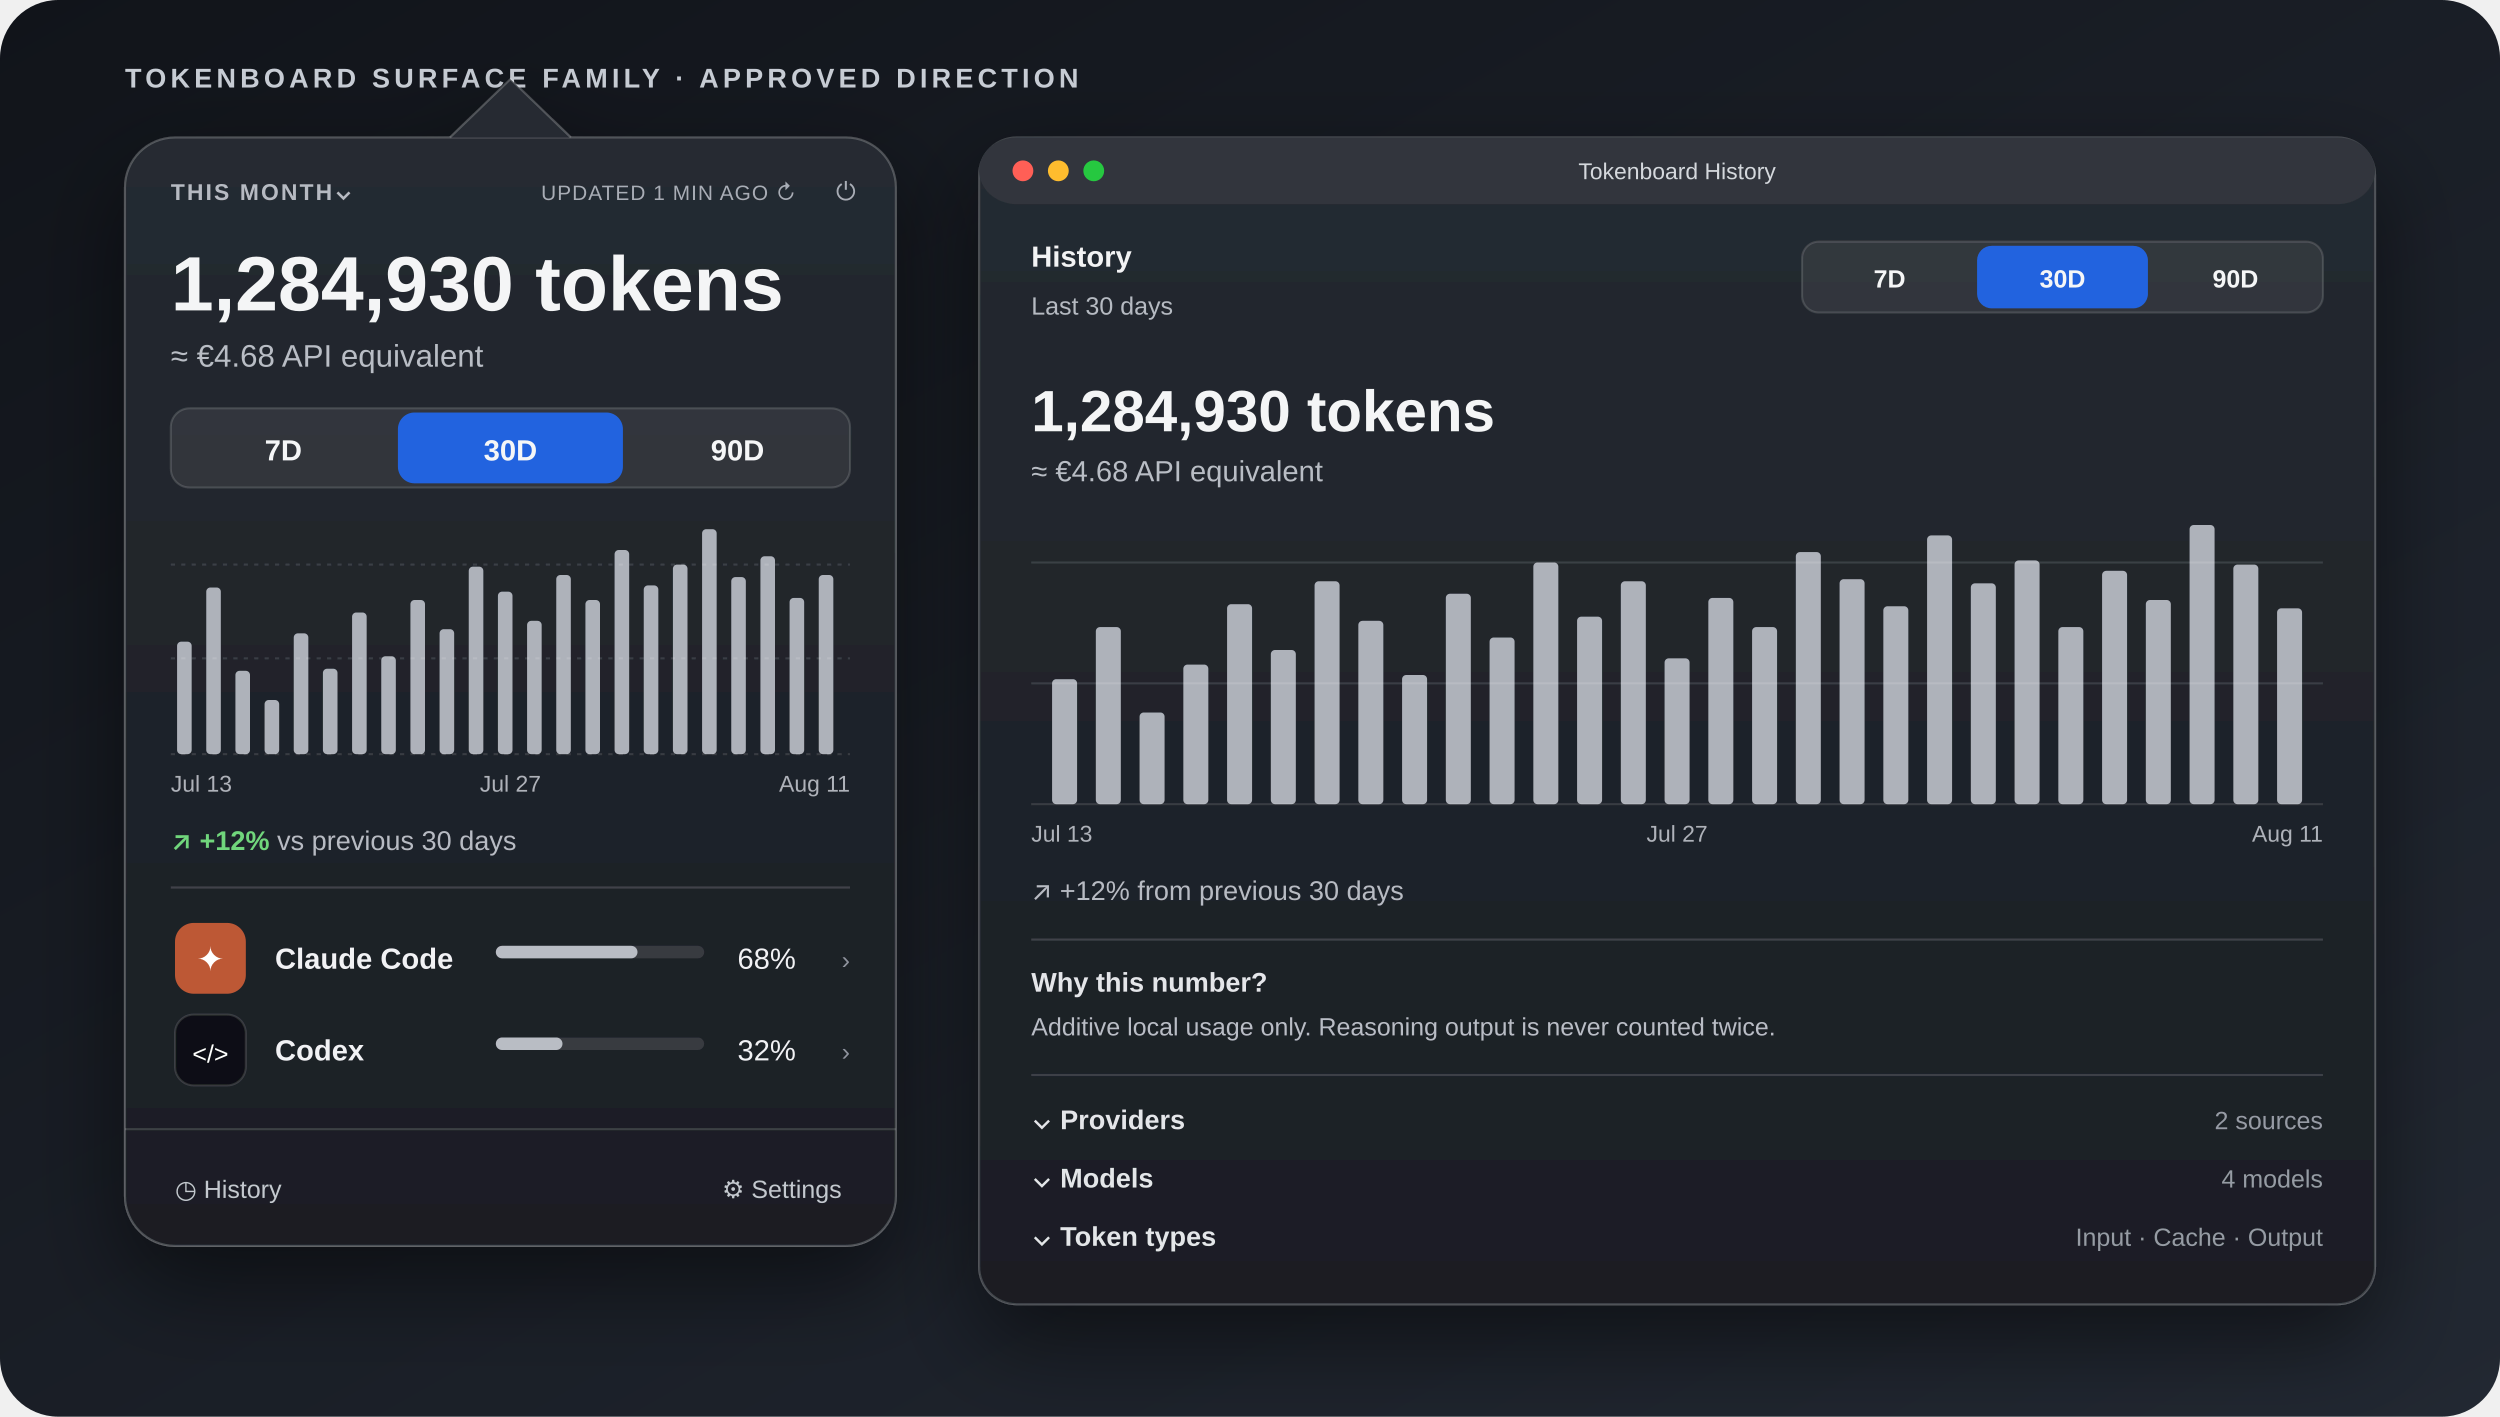
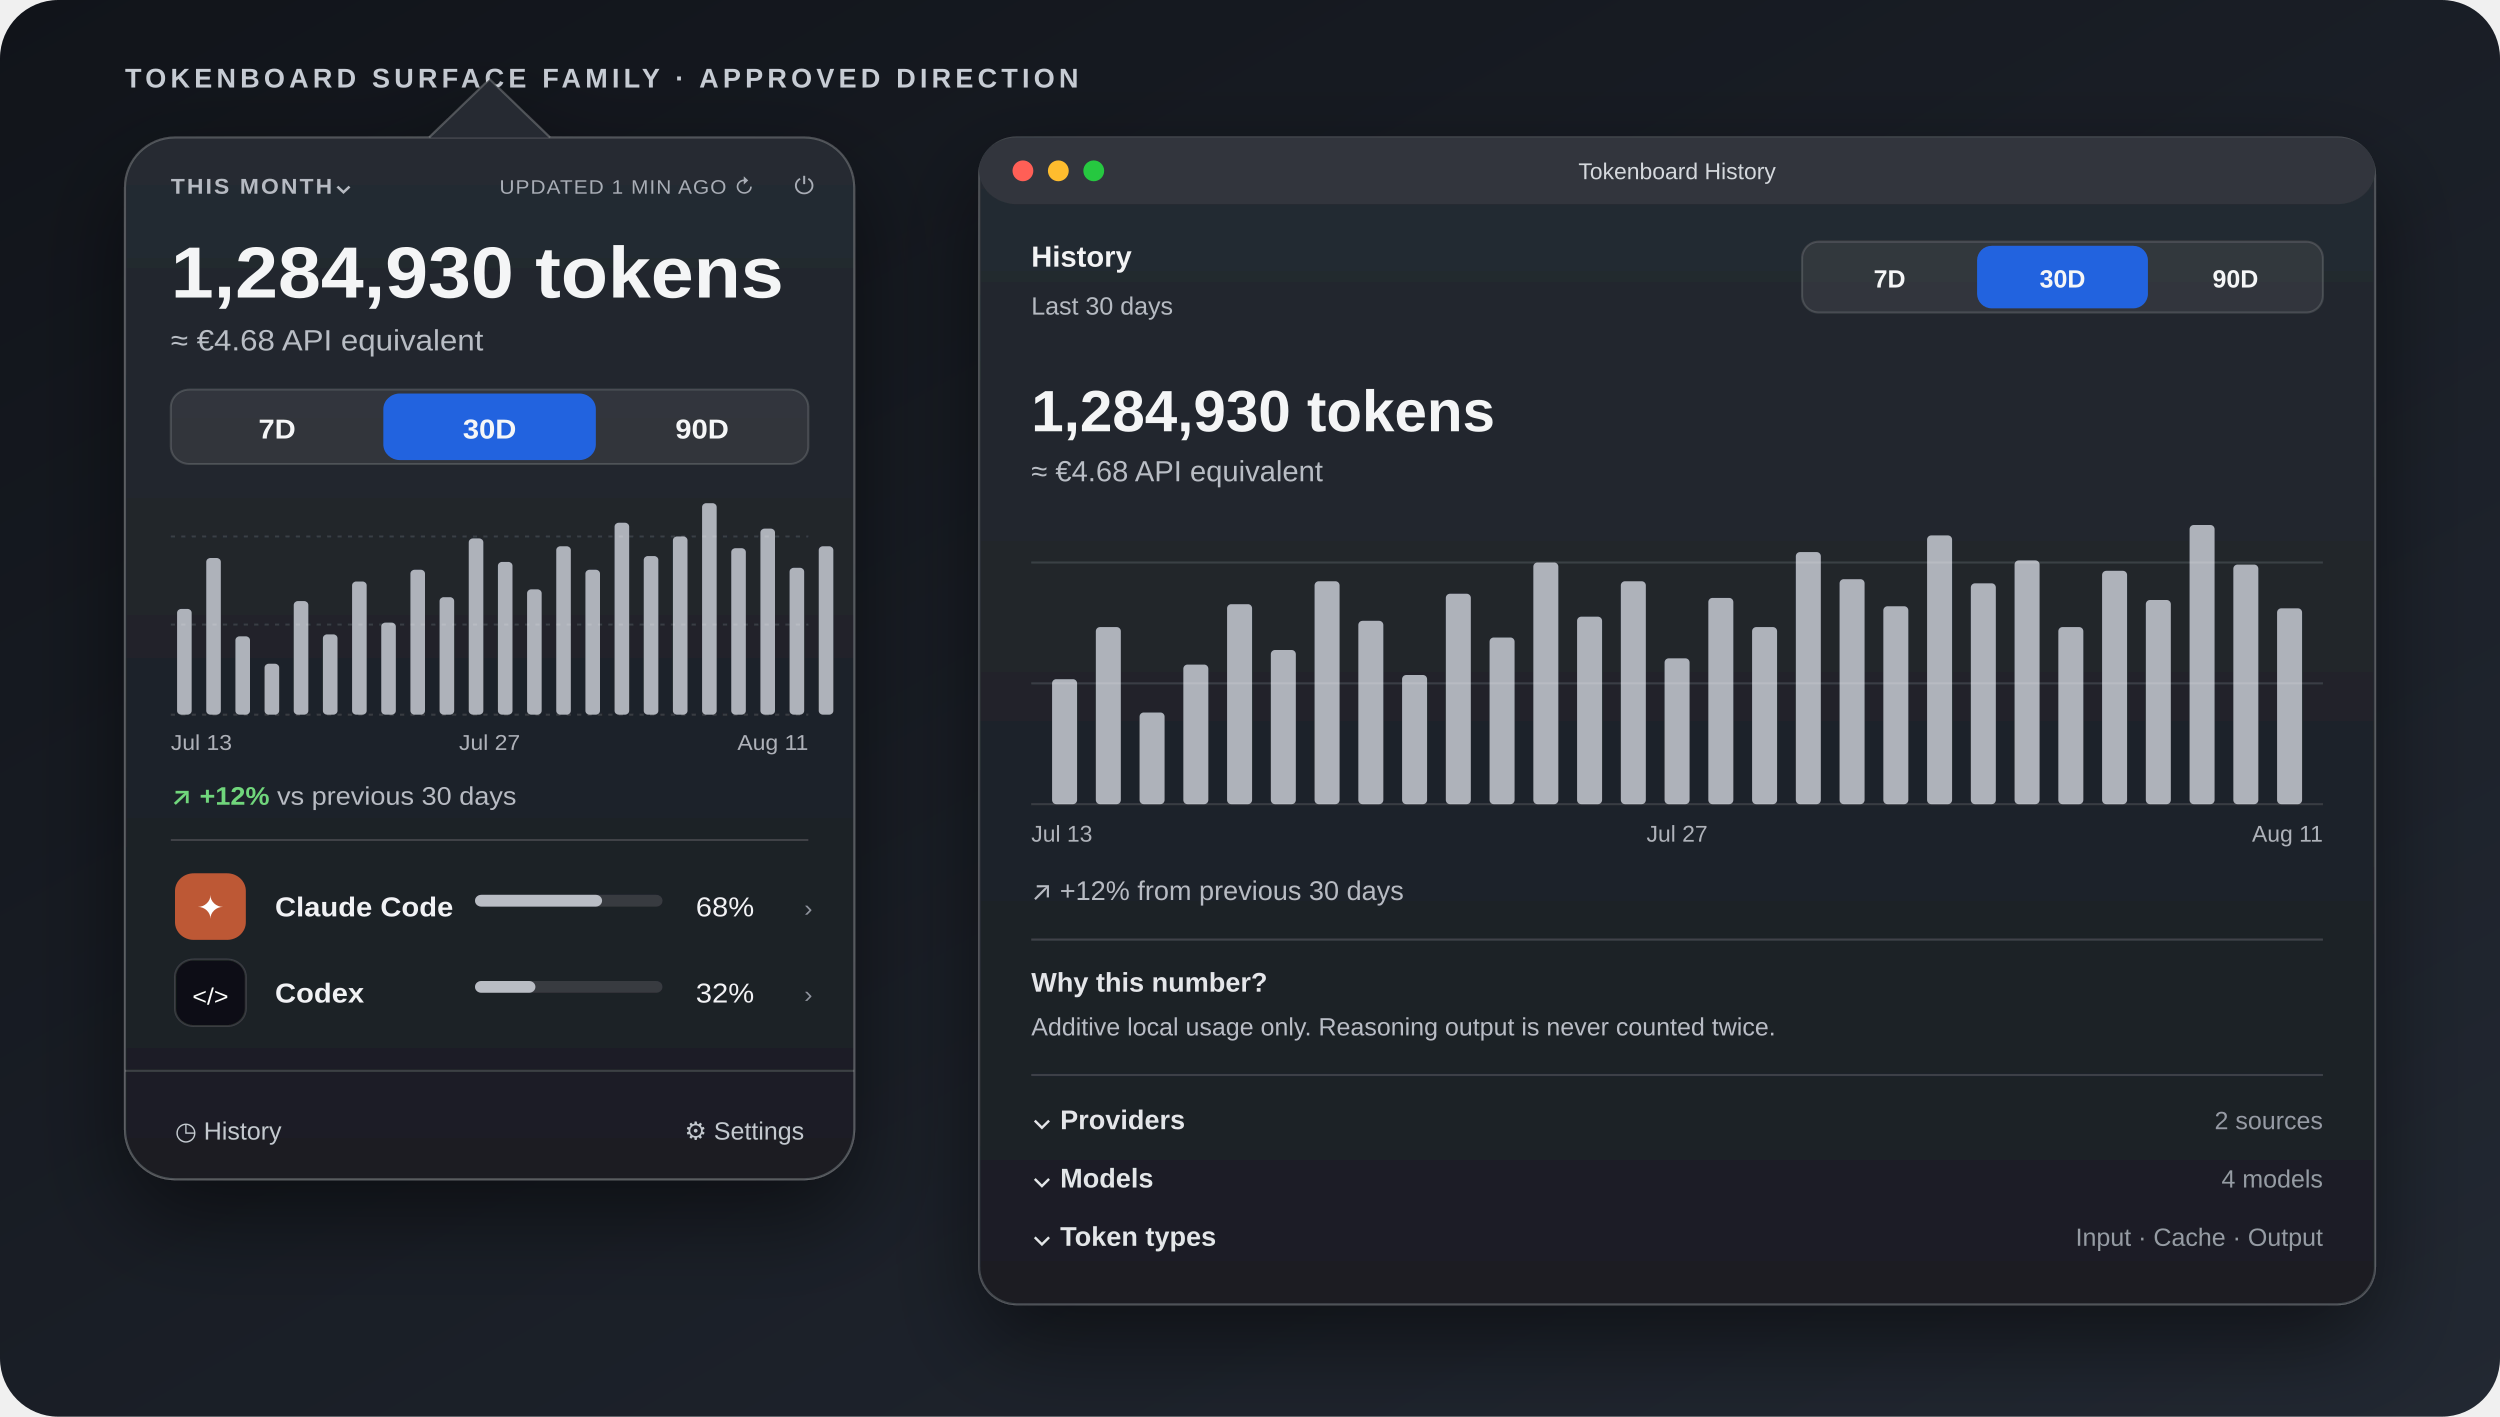
<svg xmlns="http://www.w3.org/2000/svg" width="1200" height="680" viewBox="0 0 1200 680" role="img" aria-labelledby="title desc">
  <defs>
    <linearGradient id="bg" x1="0" y1="0" x2="1" y2="1">
      <stop stop-color="#11141a" />
      <stop offset="1" stop-color="#222832" />
    </linearGradient>
    <linearGradient id="surface" x1="0" y1="0" x2="0" y2="1">
      <stop stop-color="#252a31" />
      <stop offset="1" stop-color="#1a1e24" />
    </linearGradient>
    <filter id="shadow" x="-20%" y="-20%" width="140%" height="150%">
      <feDropShadow dx="0" dy="18" stdDeviation="22" flood-color="#000" flood-opacity=".5" />
    </filter>
  </defs>
  <rect width="1200" height="680" rx="28" fill="url(#bg)" />
  <g font-family="-apple-system,BlinkMacSystemFont,'SF Pro Display','Helvetica Neue',Arial,sans-serif">
    <text x="60" y="42" fill="#c8cdd5" font-size="13" font-weight="700" letter-spacing="2">TOKENBOARD SURFACE FAMILY · APPROVED DIRECTION</text>
    <g filter="url(#shadow)">
-       <rect x="60" y="66" width="370" height="532" rx="24" fill="url(#surface)" stroke="#fff" stroke-opacity=".22" />
-       <path d="M216 66l29-28 29 28" fill="#252a31" stroke="#fff" stroke-opacity=".22" />
-       <g transform="translate(0 -4)">
+       <rect x="60" y="66" width="350" height="500" rx="24" fill="url(#surface)" stroke="#fff" stroke-opacity=".22" />
+       <path d="M206 66l29-28 29 28" fill="#252a31" stroke="#fff" stroke-opacity=".22" />
+       <g transform="translate(0 -1) scale(1 .94)">
        <text x="82" y="100" fill="#b6bac2" font-size="11" font-weight="650" letter-spacing="1">THIS MONTH⌄</text>
-         <text x="382" y="100" text-anchor="end" fill="#a8adb6" font-size="10" letter-spacing=".5">UPDATED 1 MIN AGO ↻</text>
-         <text x="406" y="100" text-anchor="middle" fill="#a8adb6" font-size="12">⏻</text>
+         <text x="362" y="100" text-anchor="end" fill="#a8adb6" font-size="10" letter-spacing=".5">UPDATED 1 MIN AGO ↻</text>
+         <text x="386" y="100" text-anchor="middle" fill="#a8adb6" font-size="12">⏻</text>
        <text x="82" y="153" fill="#f4f5f6" font-size="37" font-weight="650">1,284,930 tokens</text>
        <text x="82" y="180" fill="#b9bdc5" font-size="15">≈ €4.68 API equivalent</text>
-         <rect x="82" y="200" width="326" height="38" rx="9" fill="#fff" fill-opacity=".07" stroke="#fff" stroke-opacity=".15" />
-         <rect x="191" y="202" width="108" height="34" rx="8" fill="#2364df" />
+         <rect x="82" y="200" width="306" height="38" rx="9" fill="#fff" fill-opacity=".07" stroke="#fff" stroke-opacity=".15" />
+         <rect x="184" y="202" width="102" height="34" rx="8" fill="#2364df" />
        <g fill="#f5f6f7" font-size="14" font-weight="600">
-           <text x="136" y="225" text-anchor="middle">7D</text>
-           <text x="245" y="225" text-anchor="middle">30D</text>
-           <text x="354" y="225" text-anchor="middle">90D</text>
+           <text x="133" y="225" text-anchor="middle">7D</text>
+           <text x="235" y="225" text-anchor="middle">30D</text>
+           <text x="337" y="225" text-anchor="middle">90D</text>
        </g>
        <g fill="#aeb2ba">
          <rect x="85" y="312" width="7" height="54" rx="2" />
          <rect x="99" y="286" width="7" height="80" rx="2" />
          <rect x="113" y="326" width="7" height="40" rx="2" />
          <rect x="127" y="340" width="7" height="26" rx="2" />
          <rect x="141" y="308" width="7" height="58" rx="2" />
          <rect x="155" y="325" width="7" height="41" rx="2" />
          <rect x="169" y="298" width="7" height="68" rx="2" />
          <rect x="183" y="319" width="7" height="47" rx="2" />
          <rect x="197" y="292" width="7" height="74" rx="2" />
          <rect x="211" y="306" width="7" height="60" rx="2" />
          <rect x="225" y="276" width="7" height="90" rx="2" />
          <rect x="239" y="288" width="7" height="78" rx="2" />
          <rect x="253" y="302" width="7" height="64" rx="2" />
          <rect x="267" y="280" width="7" height="86" rx="2" />
          <rect x="281" y="292" width="7" height="74" rx="2" />
          <rect x="295" y="268" width="7" height="98" rx="2" />
          <rect x="309" y="285" width="7" height="81" rx="2" />
          <rect x="323" y="275" width="7" height="91" rx="2" />
          <rect x="337" y="258" width="7" height="108" rx="2" />
          <rect x="351" y="281" width="7" height="85" rx="2" />
          <rect x="365" y="271" width="7" height="95" rx="2" />
          <rect x="379" y="291" width="7" height="75" rx="2" />
          <rect x="393" y="280" width="7" height="86" rx="2" />
        </g>
-         <path d="M82 275H408M82 320H408M82 366H408" stroke="#fff" stroke-opacity=".12" stroke-dasharray="2 3" />
+         <path d="M82 275H388M82 320H388M82 366H388" stroke="#fff" stroke-opacity=".12" stroke-dasharray="2 3" />
        <g fill="#aeb2ba" font-size="11">
          <text x="82" y="384">Jul 13</text>
-           <text x="245" y="384" text-anchor="middle">Jul 27</text>
-           <text x="408" y="384" text-anchor="end">Aug 11</text>
+           <text x="235" y="384" text-anchor="middle">Jul 27</text>
+           <text x="388" y="384" text-anchor="end">Aug 11</text>
        </g>
        <text x="82" y="412" fill="#70d67c" font-size="13" font-weight="600">↗ +12% <tspan fill="#b7bbc3" font-weight="450">vs previous 30 days</tspan>
        </text>
-         <path d="M82 430H408" stroke="#fff" stroke-opacity=".15" />
+         <path d="M82 430H388" stroke="#fff" stroke-opacity=".15" />
        <rect x="84" y="447" width="34" height="34" rx="9" fill="#bd5834" />
        <text x="101" y="470" text-anchor="middle" fill="#fff" font-size="16">✦</text>
        <text x="132" y="469" fill="#f1f2f4" font-size="14" font-weight="600">Claude Code</text>
-         <rect x="238" y="458" width="100" height="6" rx="3" fill="#fff" fill-opacity=".12" />
-         <rect x="238" y="458" width="68" height="6" rx="3" fill="#b9bdc4" />
-         <text x="382" y="469" fill="#f1f2f4" font-size="14" text-anchor="end">68%</text>
-         <text x="404" y="469" fill="#8e939c">›</text>
+         <rect x="228" y="458" width="90" height="6" rx="3" fill="#fff" fill-opacity=".12" />
+         <rect x="228" y="458" width="61" height="6" rx="3" fill="#b9bdc4" />
+         <text x="362" y="469" fill="#f1f2f4" font-size="14" text-anchor="end">68%</text>
+         <text x="386" y="469" fill="#8e939c">›</text>
        <rect x="84" y="491" width="34" height="34" rx="9" fill="#0f1115" stroke="#fff" stroke-opacity=".14" />
        <text x="101" y="514" text-anchor="middle" fill="#fff" font-size="12">&lt;/&gt;</text>
        <text x="132" y="513" fill="#f1f2f4" font-size="14" font-weight="600">Codex</text>
-         <rect x="238" y="502" width="100" height="6" rx="3" fill="#fff" fill-opacity=".12" />
-         <rect x="238" y="502" width="32" height="6" rx="3" fill="#b9bdc4" />
-         <text x="382" y="513" fill="#f1f2f4" font-size="14" text-anchor="end">32%</text>
-         <text x="404" y="513" fill="#8e939c">›</text>
+         <rect x="228" y="502" width="90" height="6" rx="3" fill="#fff" fill-opacity=".12" />
+         <rect x="228" y="502" width="29" height="6" rx="3" fill="#b9bdc4" />
+         <text x="362" y="513" fill="#f1f2f4" font-size="14" text-anchor="end">32%</text>
+         <text x="386" y="513" fill="#8e939c">›</text>
      </g>
-       <path d="M60 542H430" stroke="#fff" stroke-opacity=".15" />
+       <path d="M60 514H410" stroke="#fff" stroke-opacity=".15" />
      <g fill="#c4c8cf" font-size="12">
-         <text x="84" y="575">◷  History</text>
-         <text x="404" y="575" text-anchor="end">⚙  Settings</text>
+         <text x="84" y="547">◷  History</text>
+         <text x="386" y="547" text-anchor="end">⚙  Settings</text>
      </g>
    </g>
    <g filter="url(#shadow)">
      <rect x="470" y="66" width="670" height="560" rx="18" fill="url(#surface)" stroke="#fff" stroke-opacity=".18" />
      <rect x="470" y="66" width="670" height="32" rx="18" fill="#30353c" />
      <circle cx="491" cy="82" r="5" fill="#ff5f57" />
      <circle cx="508" cy="82" r="5" fill="#febc2e" />
      <circle cx="525" cy="82" r="5" fill="#28c840" />
      <text x="805" y="86" text-anchor="middle" fill="#d5d8dd" font-size="11">Tokenboard History</text>
      <text x="495" y="128" fill="#f2f3f4" font-size="14" font-weight="600">History</text>
      <text x="495" y="151" fill="#b6bac2" font-size="12">Last 30 days</text>
      <rect x="865" y="116" width="250" height="34" rx="8" fill="#fff" fill-opacity=".07" stroke="#fff" stroke-opacity=".14" />
      <rect x="949" y="118" width="82" height="30" rx="7" fill="#2364df" />
      <g fill="#f5f6f7" font-size="12" font-weight="600">
        <text x="907" y="138" text-anchor="middle">7D</text>
        <text x="990" y="138" text-anchor="middle">30D</text>
        <text x="1073" y="138" text-anchor="middle">90D</text>
      </g>
      <text x="495" y="207" fill="#f4f5f6" font-size="28" font-weight="600">1,284,930 tokens</text>
      <text x="495" y="231" fill="#b9bdc5" font-size="14">≈ €4.68 API equivalent</text>
      <g fill="#aeb2ba">
        <rect x="505" y="326" width="12" height="60" rx="2" />
        <rect x="526" y="301" width="12" height="85" rx="2" />
        <rect x="547" y="342" width="12" height="44" rx="2" />
        <rect x="568" y="319" width="12" height="67" rx="2" />
        <rect x="589" y="290" width="12" height="96" rx="2" />
        <rect x="610" y="312" width="12" height="74" rx="2" />
        <rect x="631" y="279" width="12" height="107" rx="2" />
        <rect x="652" y="298" width="12" height="88" rx="2" />
        <rect x="673" y="324" width="12" height="62" rx="2" />
        <rect x="694" y="285" width="12" height="101" rx="2" />
        <rect x="715" y="306" width="12" height="80" rx="2" />
        <rect x="736" y="270" width="12" height="116" rx="2" />
        <rect x="757" y="296" width="12" height="90" rx="2" />
        <rect x="778" y="279" width="12" height="107" rx="2" />
        <rect x="799" y="316" width="12" height="70" rx="2" />
        <rect x="820" y="287" width="12" height="99" rx="2" />
        <rect x="841" y="301" width="12" height="85" rx="2" />
        <rect x="862" y="265" width="12" height="121" rx="2" />
        <rect x="883" y="278" width="12" height="108" rx="2" />
        <rect x="904" y="291" width="12" height="95" rx="2" />
        <rect x="925" y="257" width="12" height="129" rx="2" />
        <rect x="946" y="280" width="12" height="106" rx="2" />
        <rect x="967" y="269" width="12" height="117" rx="2" />
        <rect x="988" y="301" width="12" height="85" rx="2" />
        <rect x="1009" y="274" width="12" height="112" rx="2" />
        <rect x="1030" y="288" width="12" height="98" rx="2" />
        <rect x="1051" y="252" width="12" height="134" rx="2" />
        <rect x="1072" y="271" width="12" height="115" rx="2" />
        <rect x="1093" y="292" width="12" height="94" rx="2" />
      </g>
      <path d="M495 270H1115M495 328H1115M495 386H1115" stroke="#fff" stroke-opacity=".12" />
      <g fill="#aeb2ba" font-size="11">
        <text x="495" y="404">Jul 13</text>
        <text x="805" y="404" text-anchor="middle">Jul 27</text>
        <text x="1115" y="404" text-anchor="end">Aug 11</text>
      </g>
      <text x="495" y="432" fill="#b7bbc3" font-size="13">↗  +12% from previous 30 days</text>
      <path d="M495 451H1115" stroke="#fff" stroke-opacity=".15" />
      <text x="495" y="476" fill="#e4e6e9" font-size="13" font-weight="600">Why this number?</text>
      <text x="495" y="497" fill="#b9bdc5" font-size="12">Additive local usage only. Reasoning output is never counted twice.</text>
      <path d="M495 516H1115" stroke="#fff" stroke-opacity=".15" />
      <g fill="#e4e6e9" font-size="13" font-weight="550">
        <text x="495" y="542">⌄  Providers</text>
        <text x="495" y="570">⌄  Models</text>
        <text x="495" y="598">⌄  Token types</text>
      </g>
      <g fill="#969ba4" font-size="12">
        <text x="1115" y="542" text-anchor="end">2 sources</text>
        <text x="1115" y="570" text-anchor="end">4 models</text>
        <text x="1115" y="598" text-anchor="end">Input · Cache · Output</text>
      </g>
    </g>
  </g>
</svg>
